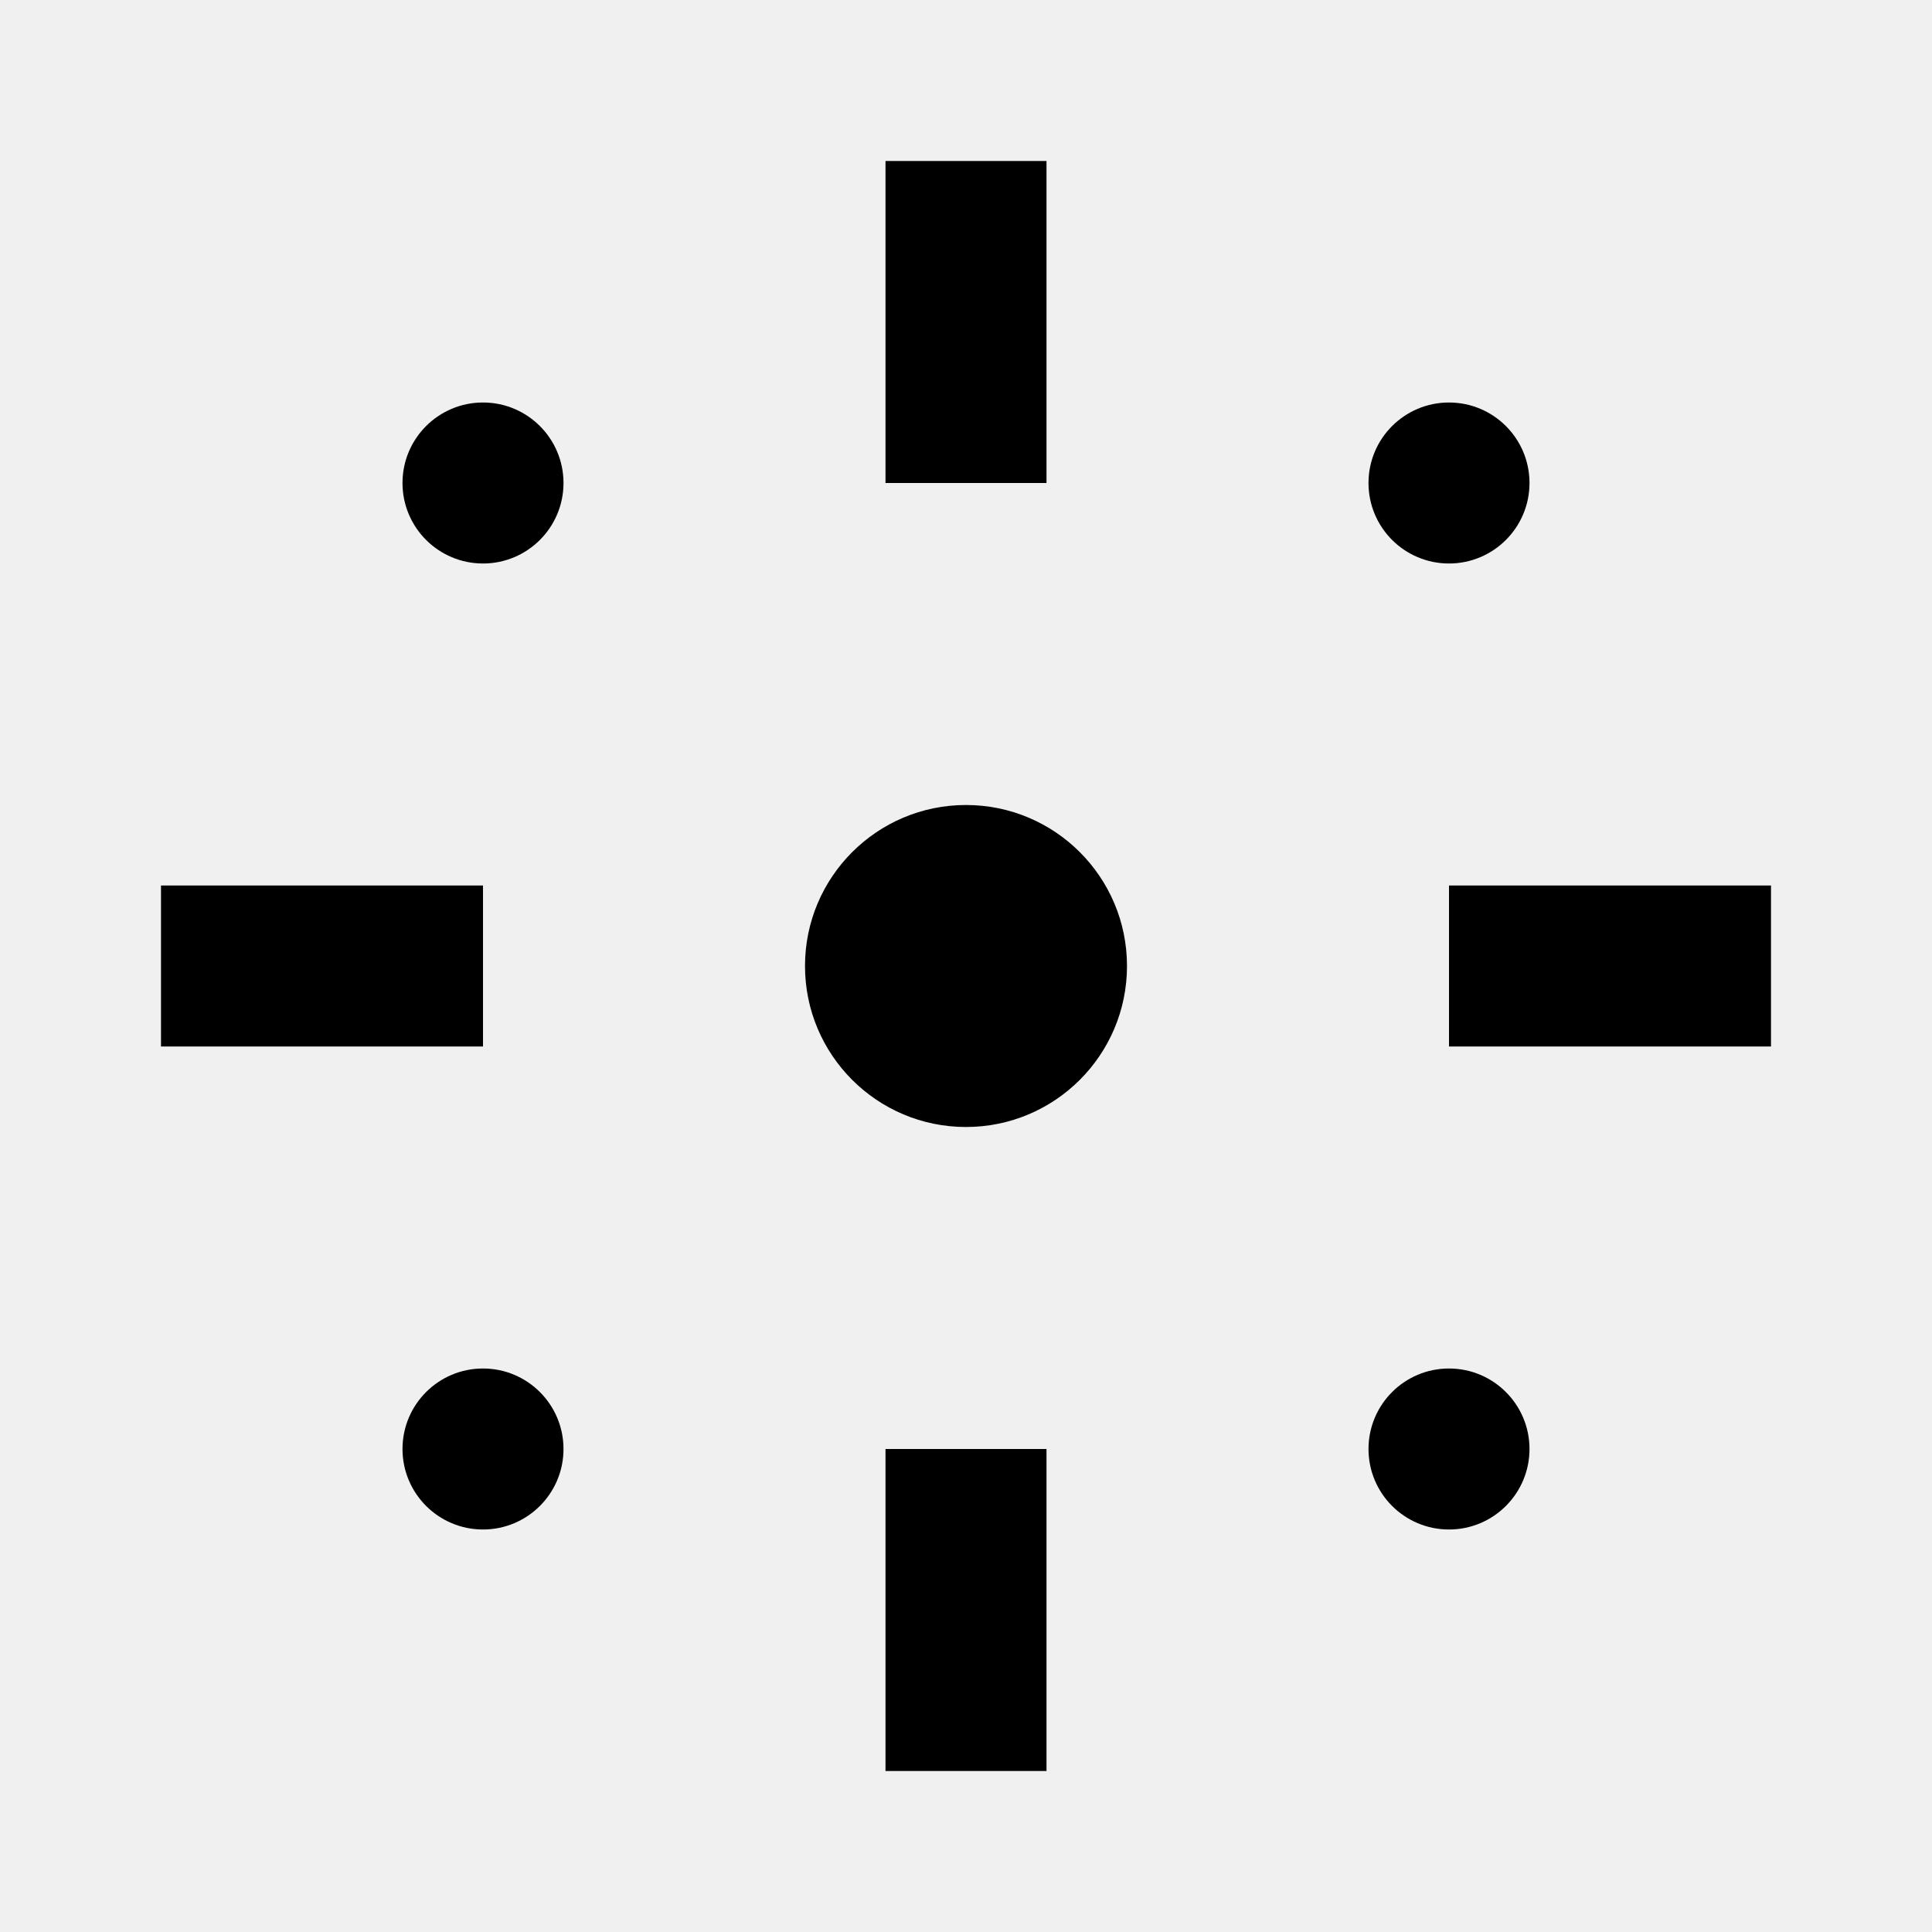
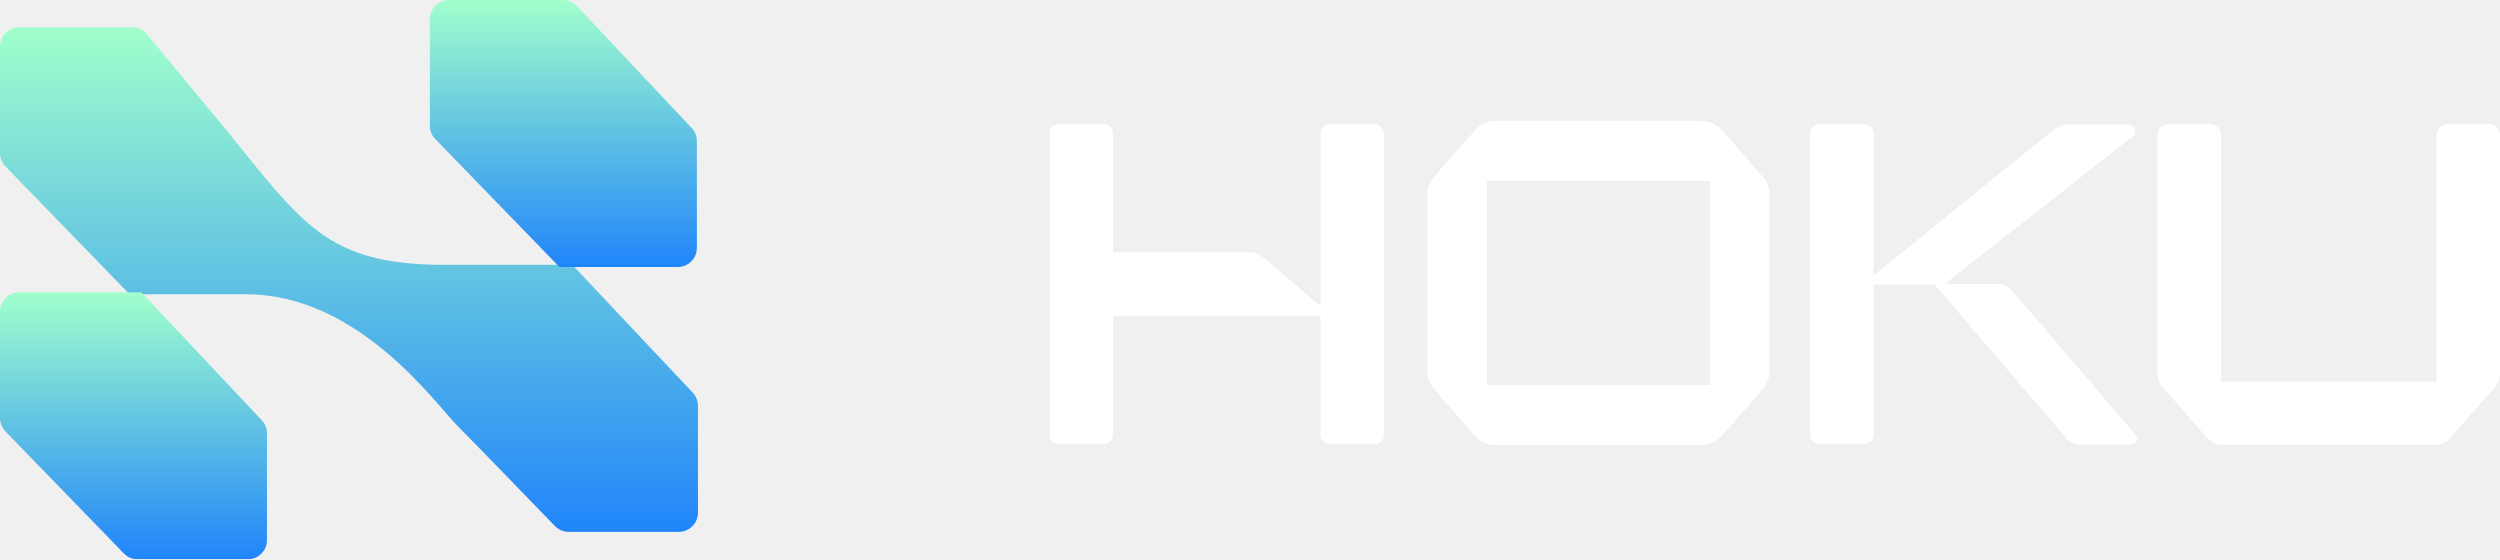
- <svg xmlns="http://www.w3.org/2000/svg" version="1.0" width="24" height="24" viewBox="0 0 24 24" preserveAspectRatio="xMidYMid meet">
-   <g fill="currentColor" stroke="none">
-     <circle cx="12" cy="12" r="2" />
-     <circle cx="6" cy="6" r="1" />
-     <circle cx="18" cy="6" r="1" />
-     <circle cx="6" cy="18" r="1" />
-     <circle cx="18" cy="18" r="1" />
-     <g x1="12" y1="12" strokeWidth="0.5">
-       <line x2="6" y2="6" />
-       <line x2="18" y2="6" />
-       <line x2="6" y2="18" />
-       <line x2="18" y2="18" />
-     </g>
-     <path d="M11 2h2v4h-2zM11 18h2v4h-2zM2 11h4v2H2zM18 11h4v2h-4z" />
+ <svg xmlns="http://www.w3.org/2000/svg" width="2000" height="448" viewBox="0 0 2000 448" fill="none">
+   <mask id="mask0_245_1897" style="mask-type:luminance" maskUnits="userSpaceOnUse" x="839" y="96" width="1162" height="261">
+     <path d="M2000 96.658H839.715V356.063H2000V96.658Z" fill="white" />
+   </mask>
+   <g mask="url(#mask0_245_1897)">
+     <path d="M1999.97 108.046C1999.97 103.183 1996.04 99.256 1991.18 99.256H1958.05C1953.18 99.256 1949.26 103.183 1949.26 108.046V305.257H1776.81V108.046C1776.81 103.183 1772.89 99.256 1768.02 99.256H1734.89C1730.02 99.256 1726.1 103.183 1726.1 108.046V298.552C1726.1 302.871 1727.67 307.039 1730.54 310.271L1765.97 350.445C1769.08 353.949 1773.52 355.972 1778.2 355.972H1947.93C1952.61 355.972 1957.08 353.949 1960.16 350.445L1995.59 310.271C1998.46 307.039 2000.03 302.871 2000.03 298.552V108.046H1999.97Z" fill="white" />
+     <path d="M1099.66 355.278H1063.9C1059.76 355.278 1056.41 351.925 1056.41 347.787V106.747C1056.41 102.609 1059.76 99.256 1063.9 99.256H1099.66C1103.8 99.256 1107.16 102.609 1107.16 106.747V347.787C1107.16 351.925 1103.8 355.278 1099.66 355.278Z" fill="white" />
+     <path d="M1491.37 355.278H1455.61C1451.47 355.278 1448.12 351.925 1448.12 347.787V106.747C1448.12 102.609 1451.47 99.256 1455.61 99.256H1491.37C1495.51 99.256 1498.86 102.609 1498.86 106.747V347.787C1498.86 351.925 1495.51 355.278 1491.37 355.278Z" fill="white" />
+     <path d="M882.969 355.278H847.206C843.068 355.278 839.715 351.925 839.715 347.787V106.747C839.715 102.609 843.068 99.256 847.206 99.256H882.969C887.107 99.256 890.46 102.609 890.46 106.747V347.787C890.46 351.925 887.107 355.278 882.969 355.278Z" fill="white" />
+     <path d="M1010.8 206.123L1065.44 252.609H878.832V201.864H999.262C1003.49 201.864 1007.6 203.374 1010.83 206.123H1010.8Z" fill="white" />
+     <path d="M1663.27 355.64H1705.38C1709.24 355.64 1711.33 351.109 1708.82 348.179L1609.08 231.737C1606.63 228.867 1603.04 227.206 1599.23 227.206H1547.28L1653.42 351.109C1655.87 353.979 1659.46 355.64 1663.27 355.64Z" fill="white" />
+     <path d="M1555.16 227.629H1489.8L1643.36 103.605C1646.56 101.038 1650.55 99.618 1654.66 99.618H1702.78C1707.85 99.618 1710.09 106.021 1706.07 109.163L1555.16 227.629Z" fill="white" />
  </g>
+   <mask id="mask1_245_1897" style="mask-type:luminance" maskUnits="userSpaceOnUse" x="0" y="0" width="559" height="448">
+     <path d="M558.38 0H0V447.435H558.38V0Z" fill="white" />
+   </mask>
+   <g mask="url(#mask1_245_1897)">
+     <path d="M103.665 235.422L4.35 133.116C1.571 130.246 0 126.41 0 122.393V37.213C0 28.725 6.887 21.839 15.375 21.839H105.719C110.311 21.839 114.63 23.892 117.56 27.396L177.488 99.709C242.913 179.904 260.764 211.862 356.516 211.862H457.856L554.181 314.107C556.869 316.947 558.38 320.723 558.38 324.649V410.101C558.38 418.589 551.493 425.475 543.005 425.475H454.956C450.788 425.475 446.8 423.784 443.901 420.793C428.828 405.207 380.409 355.157 365.94 340.658C348.693 323.411 286.983 235.422 197.001 235.422H103.635H103.665Z" fill="url(#paint0_linear_245_1897)" />
+     <path d="M209.415 336.218L113.09 233.851H15.375C6.887 233.851 0 240.738 0 249.226V334.406C0 338.393 1.571 342.259 4.35 345.129L99.135 442.783C102.034 445.774 106.021 447.435 110.16 447.435H198.209C206.697 447.435 213.583 440.548 213.583 432.06V346.73C213.583 342.803 212.103 339.057 209.415 336.188V336.218Z" fill="url(#paint1_linear_245_1897)" />
+     <path d="M553.304 102.367L461.539 4.833C458.64 1.752 454.592 0 450.333 0H359.263C350.776 0 343.889 6.887 343.889 15.375V100.554C343.889 104.541 345.459 108.408 348.238 111.277L447.554 213.614H542.128C550.615 213.614 557.502 206.727 557.502 198.239V112.908C557.502 108.982 556.022 105.236 553.334 102.367H553.304Z" fill="url(#paint2_linear_245_1897)" />
+   </g>
+   <mask id="mask2_245_1897" style="mask-type:luminance" maskUnits="userSpaceOnUse" x="1141" y="96" width="275" height="261">
+     <path d="M1415.67 96.658H1141.77V356.063H1415.67V96.658Z" fill="white" />
+   </mask>
+   <g mask="url(#mask2_245_1897)">
+     <path d="M1360.91 96.658H1196.56C1190.16 96.658 1184.09 99.406 1179.89 104.209L1147.3 141.332C1143.73 145.379 1141.77 150.575 1141.77 155.981V296.739C1141.77 302.116 1143.73 307.341 1147.3 311.389L1179.89 348.512C1184.12 353.314 1190.19 356.063 1196.56 356.063H1360.91C1367.31 356.063 1373.39 353.314 1377.58 348.512L1410.18 311.389C1413.74 307.341 1415.7 302.146 1415.7 296.739V155.981C1415.7 150.605 1413.74 145.379 1410.18 141.332L1377.58 104.209C1373.36 99.406 1367.28 96.658 1360.91 96.658ZM1367.83 307.976H1189.62V144.745H1367.83V307.946V307.976Z" fill="white" />
+   </g>
+   <defs>
+     <linearGradient id="paint0_linear_245_1897" x1="279.19" y1="21.839" x2="279.19" y2="425.475" gradientUnits="userSpaceOnUse">
+       <stop stop-color="#A1FFCC" />
+       <stop offset="1" stop-color="#2085FA" />
+     </linearGradient>
+     <linearGradient id="paint1_linear_245_1897" x1="106.792" y1="233.851" x2="106.792" y2="447.435" gradientUnits="userSpaceOnUse">
+       <stop stop-color="#A1FFCC" />
+       <stop offset="1" stop-color="#2085FA" />
+     </linearGradient>
+     <linearGradient id="paint2_linear_245_1897" x1="450.696" y1="0" x2="450.696" y2="213.614" gradientUnits="userSpaceOnUse">
+       <stop stop-color="#A1FFCC" />
+       <stop offset="1" stop-color="#2085FA" />
+     </linearGradient>
+   </defs>
</svg>
